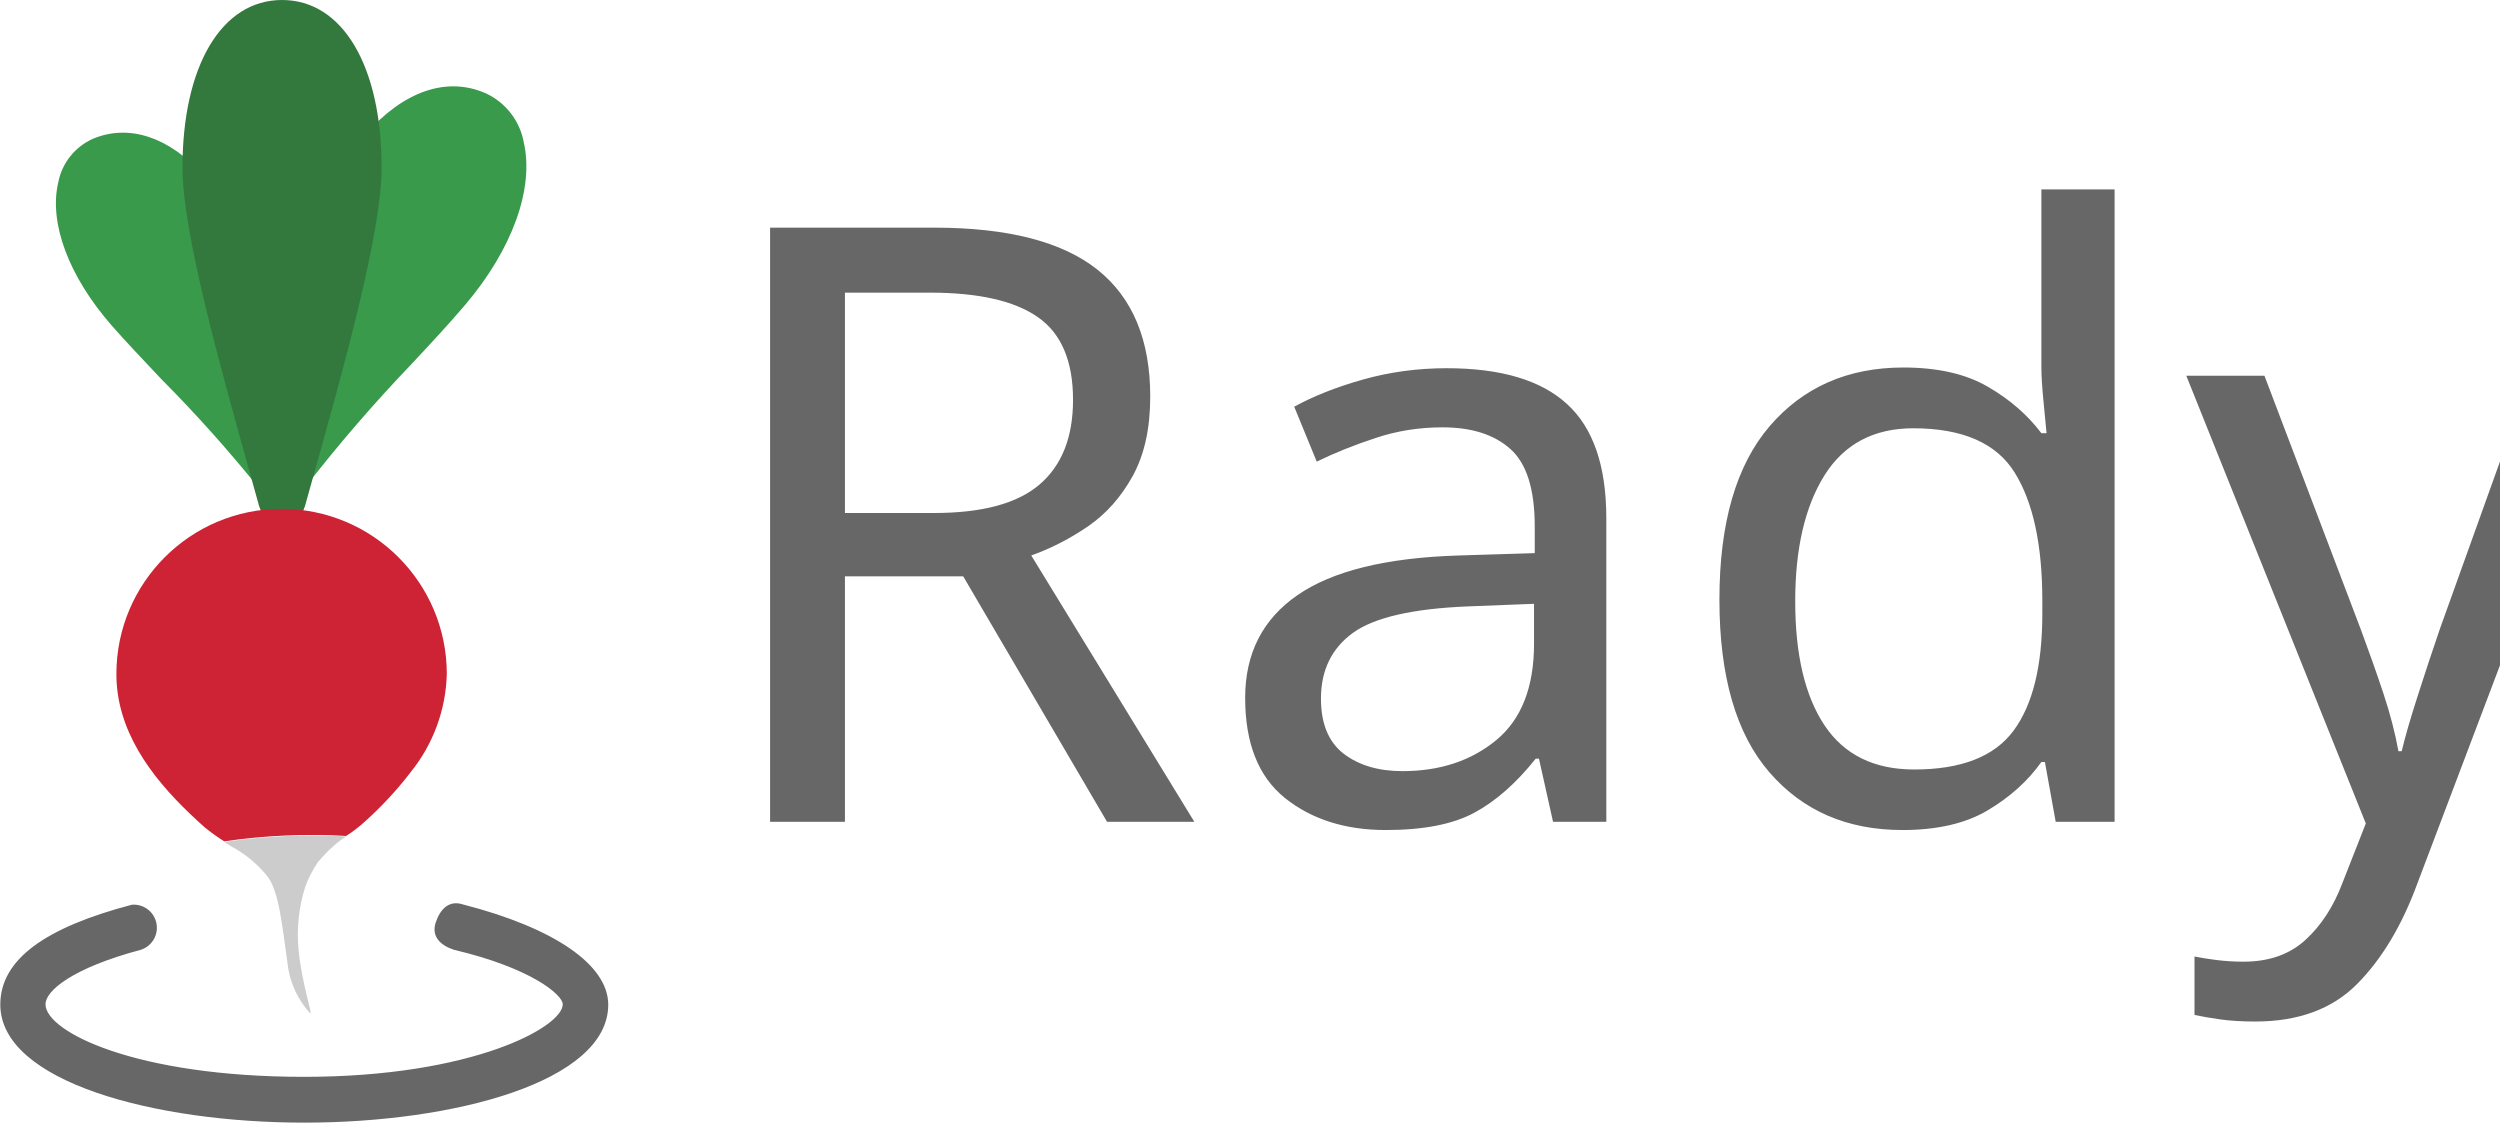
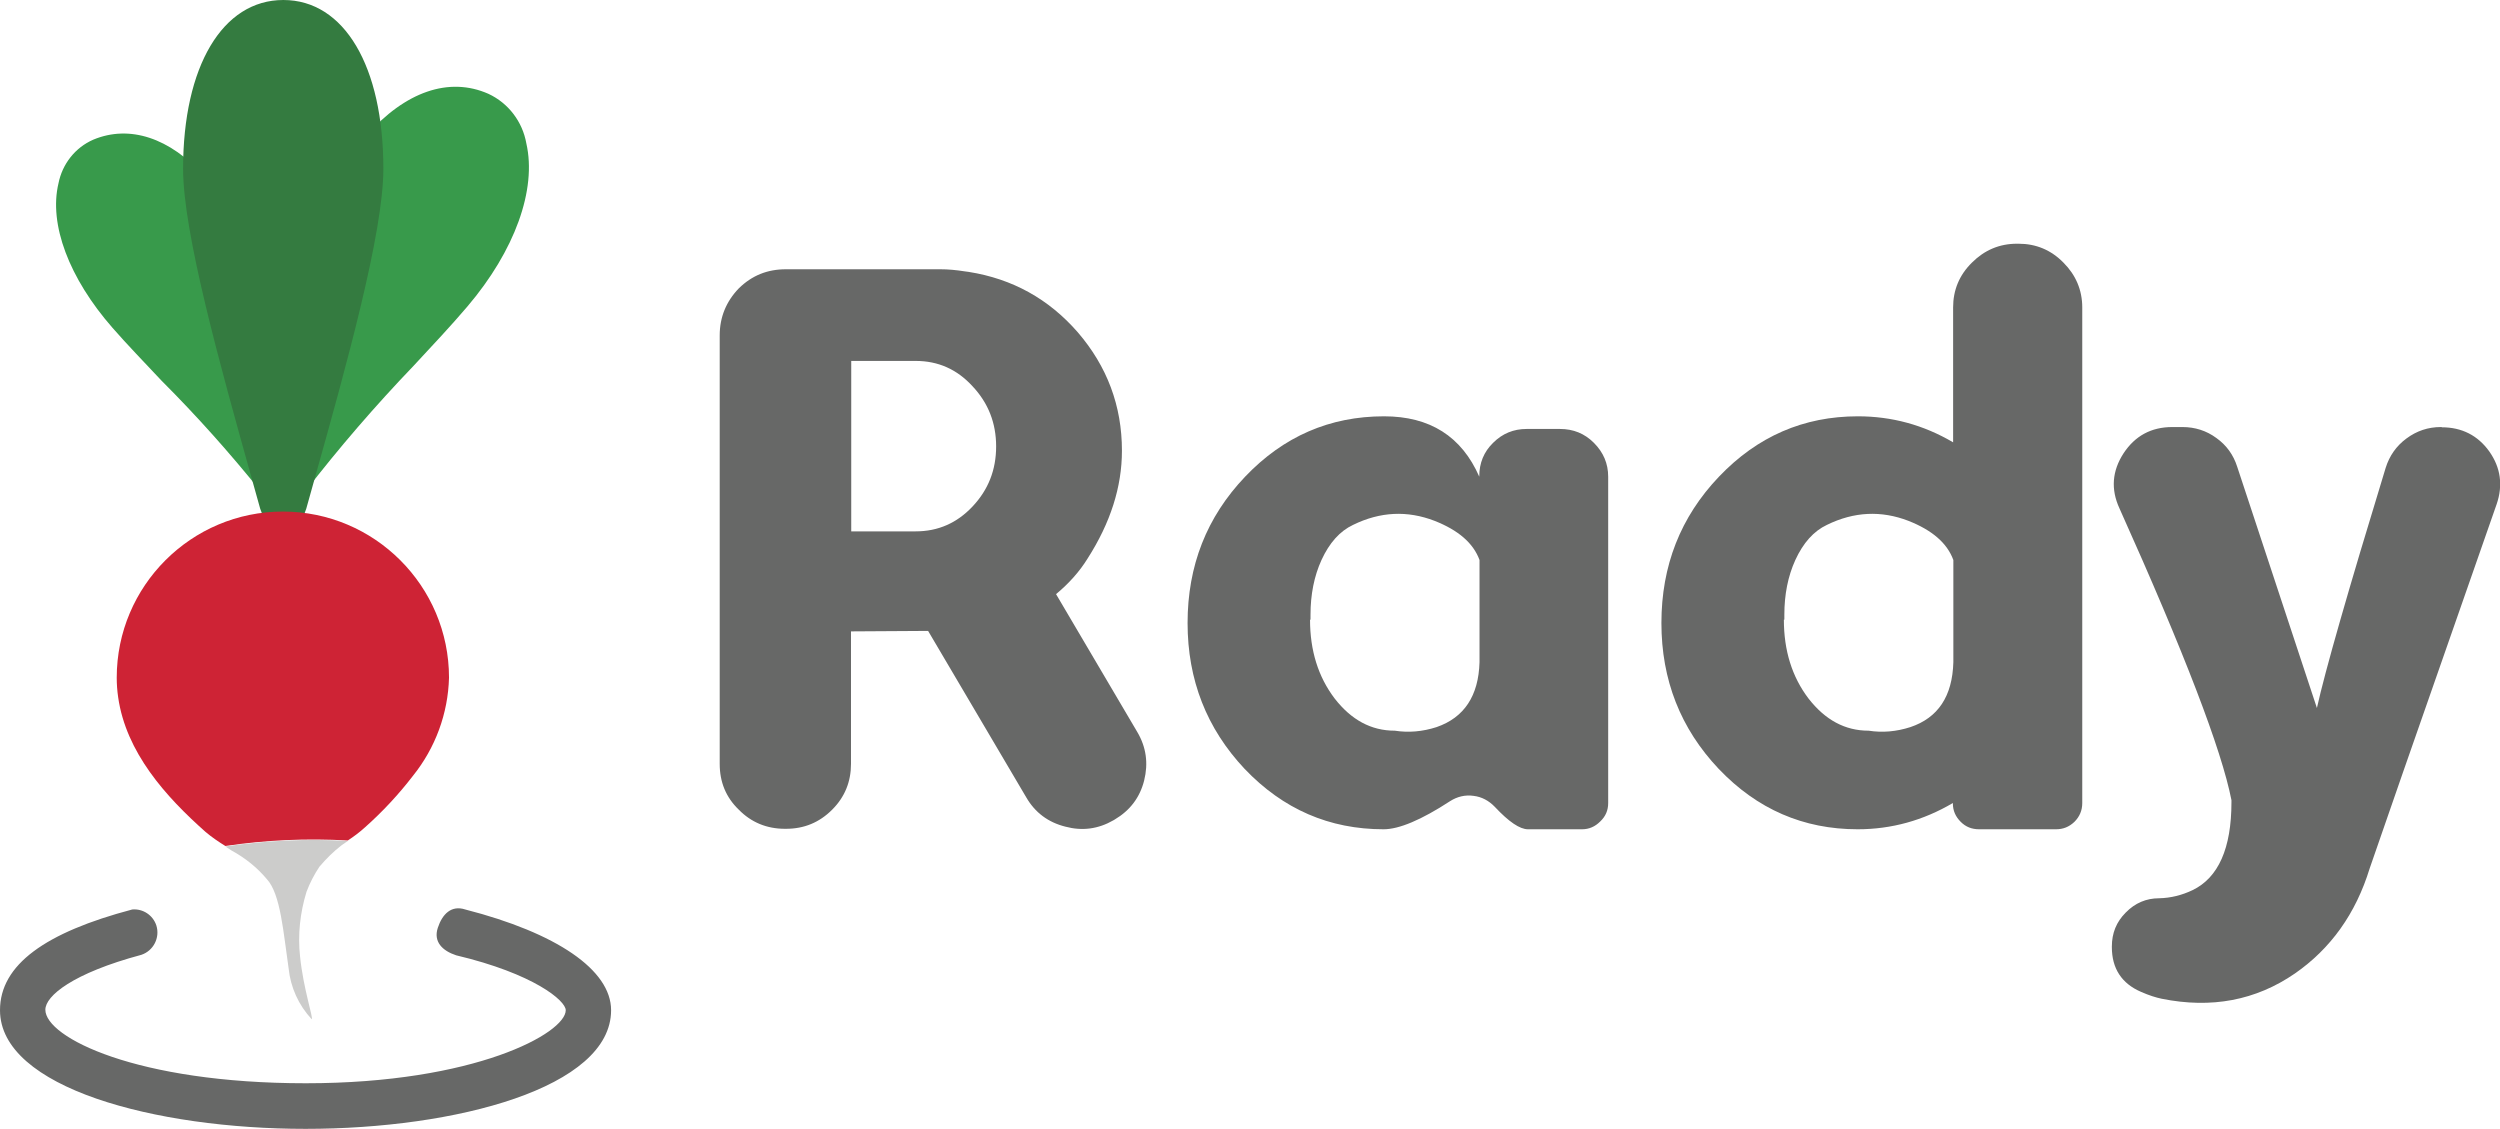
- <svg xmlns="http://www.w3.org/2000/svg" id="Calque_1" data-name="Calque 1" viewBox="0 0 166.46 74.76">
-   <defs>
-     <style>.cls-1{font-size:55.4px;font-family:SimplyRounded, Simply Rounded;}.cls-1,.cls-6{fill:#676767;}.cls-2{fill:#389a4a;}.cls-3{fill:#33793e;}.cls-4{fill:#ce2335;}.cls-5{fill:#ccc;}</style>
-   </defs>
-   <text class="cls-1" transform="translate(45.9 54.72)">Rady</text>
-   <path class="cls-2" d="M234.25,390a4.49,4.49,0,0,1,2.52,3.28c.69,3.05-.76,7.09-3.9,10.79-1.07,1.26-2.27,2.55-3.55,3.92a104.48,104.48,0,0,0-7.19,8.34c2.2-7.92,4.27-15.75,4.27-20.21a27.83,27.83,0,0,0-.2-3.36C228.74,389.85,231.64,388.84,234.25,390Z" transform="translate(-201.89 -383.78)" />
-   <path class="cls-2" d="M209.35,405.48c-2.88-3.28-4.22-6.86-3.58-9.56a4,4,0,0,1,2.31-2.9c2.38-1,5.06-.14,7.38,2.45a23.78,23.78,0,0,0-.18,3c0,3.95,1.9,10.88,3.92,17.9a93.48,93.48,0,0,0-6.6-7.38C211.44,407.75,210.33,406.6,209.35,405.48Z" transform="translate(-201.89 -383.78)" />
-   <path class="cls-3" d="M219.14,417.47l-.52-1.87c-2.15-7.69-4.58-16.41-4.58-20.65,0-6.78,2.6-11.17,6.63-11.17s6.63,4.38,6.63,11.17c0,4.24-2.43,13-4.58,20.65l-.52,1.87Q220.67,421.84,219.14,417.47Z" transform="translate(-201.89 -383.78)" />
-   <path class="cls-4" d="M224.94,439.44a9.11,9.11,0,0,0,1.16-.88,24.16,24.16,0,0,0,3.16-3.4,10.84,10.84,0,0,0,2.38-6.5,11,11,0,0,0-22,0,9.2,9.2,0,0,0,.09,1.29c.52,3.65,3.15,6.57,5.78,8.91a12.92,12.92,0,0,0,1.31.94A40.27,40.27,0,0,1,224.94,439.44Z" transform="translate(-201.89 -383.78)" />
-   <path class="cls-5" d="M219.59,442c.91,1,1.09,3.56,1.44,5.89a5.85,5.85,0,0,0,1.53,3.38c.11-.09-.56-2-.78-4.15a10.55,10.55,0,0,1,.43-4.28,7.57,7.57,0,0,1,.85-1.66,9.53,9.53,0,0,1,1.47-1.43l.41-.28a40.27,40.27,0,0,0-8.11.37l.41.27A7.88,7.88,0,0,1,219.59,442Z" transform="translate(-201.89 -383.78)" />
-   <path class="cls-6" d="M232.71,444c-.91-.3-1.51.3-1.81,1.21s.3,1.51,1.21,1.81c5.14,1.21,7.25,3,7.25,3.63,0,1.51-6,4.83-17.22,4.83s-17.22-3-17.22-4.83c0-.91,1.81-2.42,6.35-3.63a1.54,1.54,0,0,0-.6-3c-5.74,1.51-8.76,3.63-8.76,6.65,0,5.14,10.27,7.86,20.24,7.86s20.24-2.72,20.24-7.86C242.38,448,238.75,445.55,232.71,444Z" transform="translate(-201.89 -383.78)" />
+ <svg xmlns="http://www.w3.org/2000/svg" version="1.1" id="Calque_1" x="0px" y="0px" viewBox="0 0 1047.3 472.9" style="enable-background:new 0 0 1047.3 472.9;" xml:space="preserve">
+   <style type="text/css">
+ 	.st0{enable-background:new    ;}
+ 	.st1{fill:#676867;}
+ 	.st2{fill:#389A4B;}
+ 	.st3{fill:#347B40;}
+ 	.st4{fill:#CE2335;}
+ 	.st5{fill:#CCCCCB;}
+ </style>
+   <g class="st0">
+     <path class="st1" d="M476.4,306.6c3.8,6.4,4.7,13.2,2.9,20.4c-1.8,7.1-5.9,12.5-12.3,16.3l-0.5,0.3c-6.4,3.7-13.1,4.6-20.2,2.7   c-7.2-1.8-12.7-5.9-16.4-12.3l-41.1-69.7l-32.3,0.2V320c0,7.5-2.6,13.9-7.9,19.2c-5.4,5.4-11.8,8-19.3,8h-0.5   c-7.6,0-14.1-2.7-19.3-8c-5.4-5.2-8-11.6-8-19.2V140.5c0-7.6,2.7-14.2,8-19.7c5.5-5.4,12-8,19.7-8H394c3.1,0,6.5,0.3,10.3,0.9   l1.5,0.2c18.3,2.9,33.5,11.3,45.7,25.3c12.3,14.3,18.5,30.8,18.5,49.6c0,15.2-4.8,30.2-14.4,45.2c-3.4,5.5-7.8,10.4-13.2,14.9   L476.4,306.6z M356.6,222.6h27c9.4,0,17.3-3.5,23.8-10.4c6.6-7,9.9-15.3,9.9-25.2c0-9.8-3.3-18.2-9.9-25.2   c-6.5-7.1-14.4-10.6-23.8-10.6h-27V222.6z" />
+     <path class="st1" d="M497.5,261c0-24,8-44.4,24.1-61.3c16.1-16.9,35.5-25.3,58.2-25.3c19.2,0,32.5,8.4,39.9,25.3v-0.2   c0-5.5,1.9-10.2,5.8-14c3.9-3.9,8.6-5.8,14-5.8h14c5.6,0,10.3,1.9,14.2,5.8c4,4,6,8.7,6,14.2v136.7c0,3.1-1.1,5.6-3.3,7.7   c-2.2,2.2-4.7,3.3-7.7,3.3h-22.6c-3.4,0-8-3.1-13.9-9.4c-2.5-2.6-5.5-4.2-8.9-4.6c-3.5-0.5-6.8,0.3-9.8,2.2   c-12.1,7.9-21.4,11.8-27.9,11.8c-22.7,0-42.1-8.4-58.2-25.3C505.5,305.2,497.5,284.8,497.5,261z M548.8,259.6   c0,12.9,3.4,23.9,10.3,33c7,9,15.3,13.5,25.2,13.5c5.8,0.9,11.6,0.4,17.5-1.5c11.6-4,17.6-13.1,18-27.2v-42.8   c-2.6-7.1-8.9-12.5-18.8-16.4c-11.4-4.4-22.8-3.9-34.2,1.7c-5.5,2.6-9.9,7.5-13.2,14.7c-3.1,6.8-4.6,14.5-4.6,22.9V259.6z" />
+     <path class="st1" d="M818.2,185.3v-56.5c0-7.3,2.6-13.6,7.9-18.8c5.2-5.2,11.5-7.9,18.8-7.9h0.7c7.3,0,13.6,2.6,18.8,7.9   c5.2,5.2,7.9,11.5,7.9,18.8v207.6c0,3.1-1.1,5.7-3.3,7.9c-2.2,2.1-4.7,3.1-7.7,3.1h-32.2c-3.1,0-5.6-1-7.7-3.1   c-2.2-2.2-3.3-4.7-3.3-7.7v-0.2c-12.4,7.3-25.7,11-39.9,11c-22.7,0-42.1-8.4-58.2-25.3C704,305.2,696,284.8,696,261   c0-24,8-44.4,24.1-61.3c16.1-16.9,35.5-25.3,58.2-25.3C792.5,174.4,805.8,178,818.2,185.3z M747.3,259.6c0,12.9,3.4,23.9,10.3,33   c7,9,15.3,13.5,25.2,13.5c5.8,0.9,11.6,0.4,17.5-1.5c11.6-3.9,17.6-12.9,18-27.2v-42.8c-2.6-7.1-8.9-12.5-18.8-16.4   c-11.4-4.4-22.8-3.9-34.2,1.7c-5.5,2.6-9.9,7.5-13.2,14.7c-3.1,6.8-4.6,14.5-4.6,22.9V259.6z" />
+     <path class="st1" d="M1022.9,179c8.4,0,15.1,3.4,19.9,10.1c4.8,6.8,5.8,14.2,3.1,22.1c-34.6,98.9-52.3,149.8-53.2,152.6   c-5.8,18.9-16.3,33.6-31.3,44c-16.4,11.3-35,14.8-55.8,10.6c-2.4-0.5-5.3-1.4-8.7-2.9c-8.1-3.5-12.2-9.8-12.2-18.7v-0.3   c0-5.6,1.9-10.3,5.8-14.2c3.9-4,8.6-6,14-6c4.9-0.1,9.6-1.3,14-3.4c10.8-5.2,16.3-17.5,16.3-36.8v-0.9   c-4.1-21-19.7-61.7-46.9-122.2c-3.7-8-3.1-15.7,1.7-23.1c4.8-7.3,11.6-11,20.4-11h4.3c5.2,0,10,1.5,14.2,4.6c4.2,3,7.1,7,8.7,12   l33.4,101.1c3.4-15.4,13-48.9,28.8-100.6c1.6-5.1,4.5-9.2,8.7-12.3c4.3-3.2,9.1-4.8,14.4-4.8H1022.9z" />
+   </g>
+   <path class="st2" d="M204.6,39.3c8.4,3.9,14.3,11.7,15.9,20.8c4.4,19.3-4.8,44.9-24.7,68.3c-6.8,8-14.4,16.1-22.5,24.8  C157.2,170,142,187.6,127.8,206c13.9-50.1,27-99.6,27-127.9c0-7.1-0.4-14.2-1.3-21.3C169.7,38.4,188.1,32,204.6,39.3z" />
+   <path class="st2" d="M47.1,137.3c-18.2-20.8-26.7-43.4-22.6-60.5c1.6-8.1,7-15,14.6-18.3c15.1-6.3,32-0.9,46.7,15.5  c-0.8,6.3-1.2,12.6-1.1,19c0,25,12,68.8,24.8,113.2c-13.1-16.3-27-31.9-41.8-46.7C60.3,151.6,53.3,144.4,47.1,137.3z" />
+   <path class="st3" d="M109,213.1l-3.3-11.8c-13.6-48.6-29-103.8-29-130.6c0-42.9,16.5-70.7,42-70.7s41.9,27.7,41.9,70.7  c0,26.8-15.4,82.2-29,130.6l-3.3,11.8C121.9,231.6,115.5,231.6,109,213.1z" />
+   <path class="st4" d="M145.7,352.1c2.6-1.7,5-3.5,7.3-5.6c7.3-6.5,14-13.7,20-21.5c9.4-11.7,14.7-26.1,15.1-41.1  c0-38.4-31.2-69.6-69.6-69.6s-69.6,31.2-69.6,69.6c0,2.7,0.2,5.5,0.6,8.2c3.3,23.1,19.9,41.6,36.6,56.4c2.6,2.2,5.4,4.1,8.3,5.9  C111.3,351.9,128.5,351.1,145.7,352.1z" />
+   <path class="st5" d="M111.8,368.3c5.8,6.3,6.9,22.5,9.1,37.3c0.8,8,4.2,15.5,9.7,21.4c0.7-0.6-3.5-12.7-4.9-26.3  c-1-9.1,0-18.3,2.7-27.1c1.4-3.7,3.2-7.2,5.4-10.5c2.8-3.3,5.9-6.4,9.3-9l2.6-1.8c-17.1-1-34.3-0.2-51.3,2.3l2.6,1.7  C102.7,359.4,107.7,363.4,111.8,368.3z" />
+   <path class="st1" d="M194.9,381c-5.8-1.9-9.6,1.9-11.5,7.7c-1.9,5.8,1.9,9.6,7.7,11.5c32.5,7.7,45.9,19,45.9,23  c0,9.6-38,30.6-108.9,30.6S19,434.6,19,423c0-5.8,11.5-15.3,40.2-23c5.1-1.7,7.9-7.2,6.3-12.3c-1.4-4.3-5.6-7.1-10.1-6.7  C19.1,390.6,0,404.1,0,423.2c0,32.5,65,49.7,128,49.7s128-17.2,128-49.7C256,406.3,233.1,390.8,194.9,381z" />
</svg>
